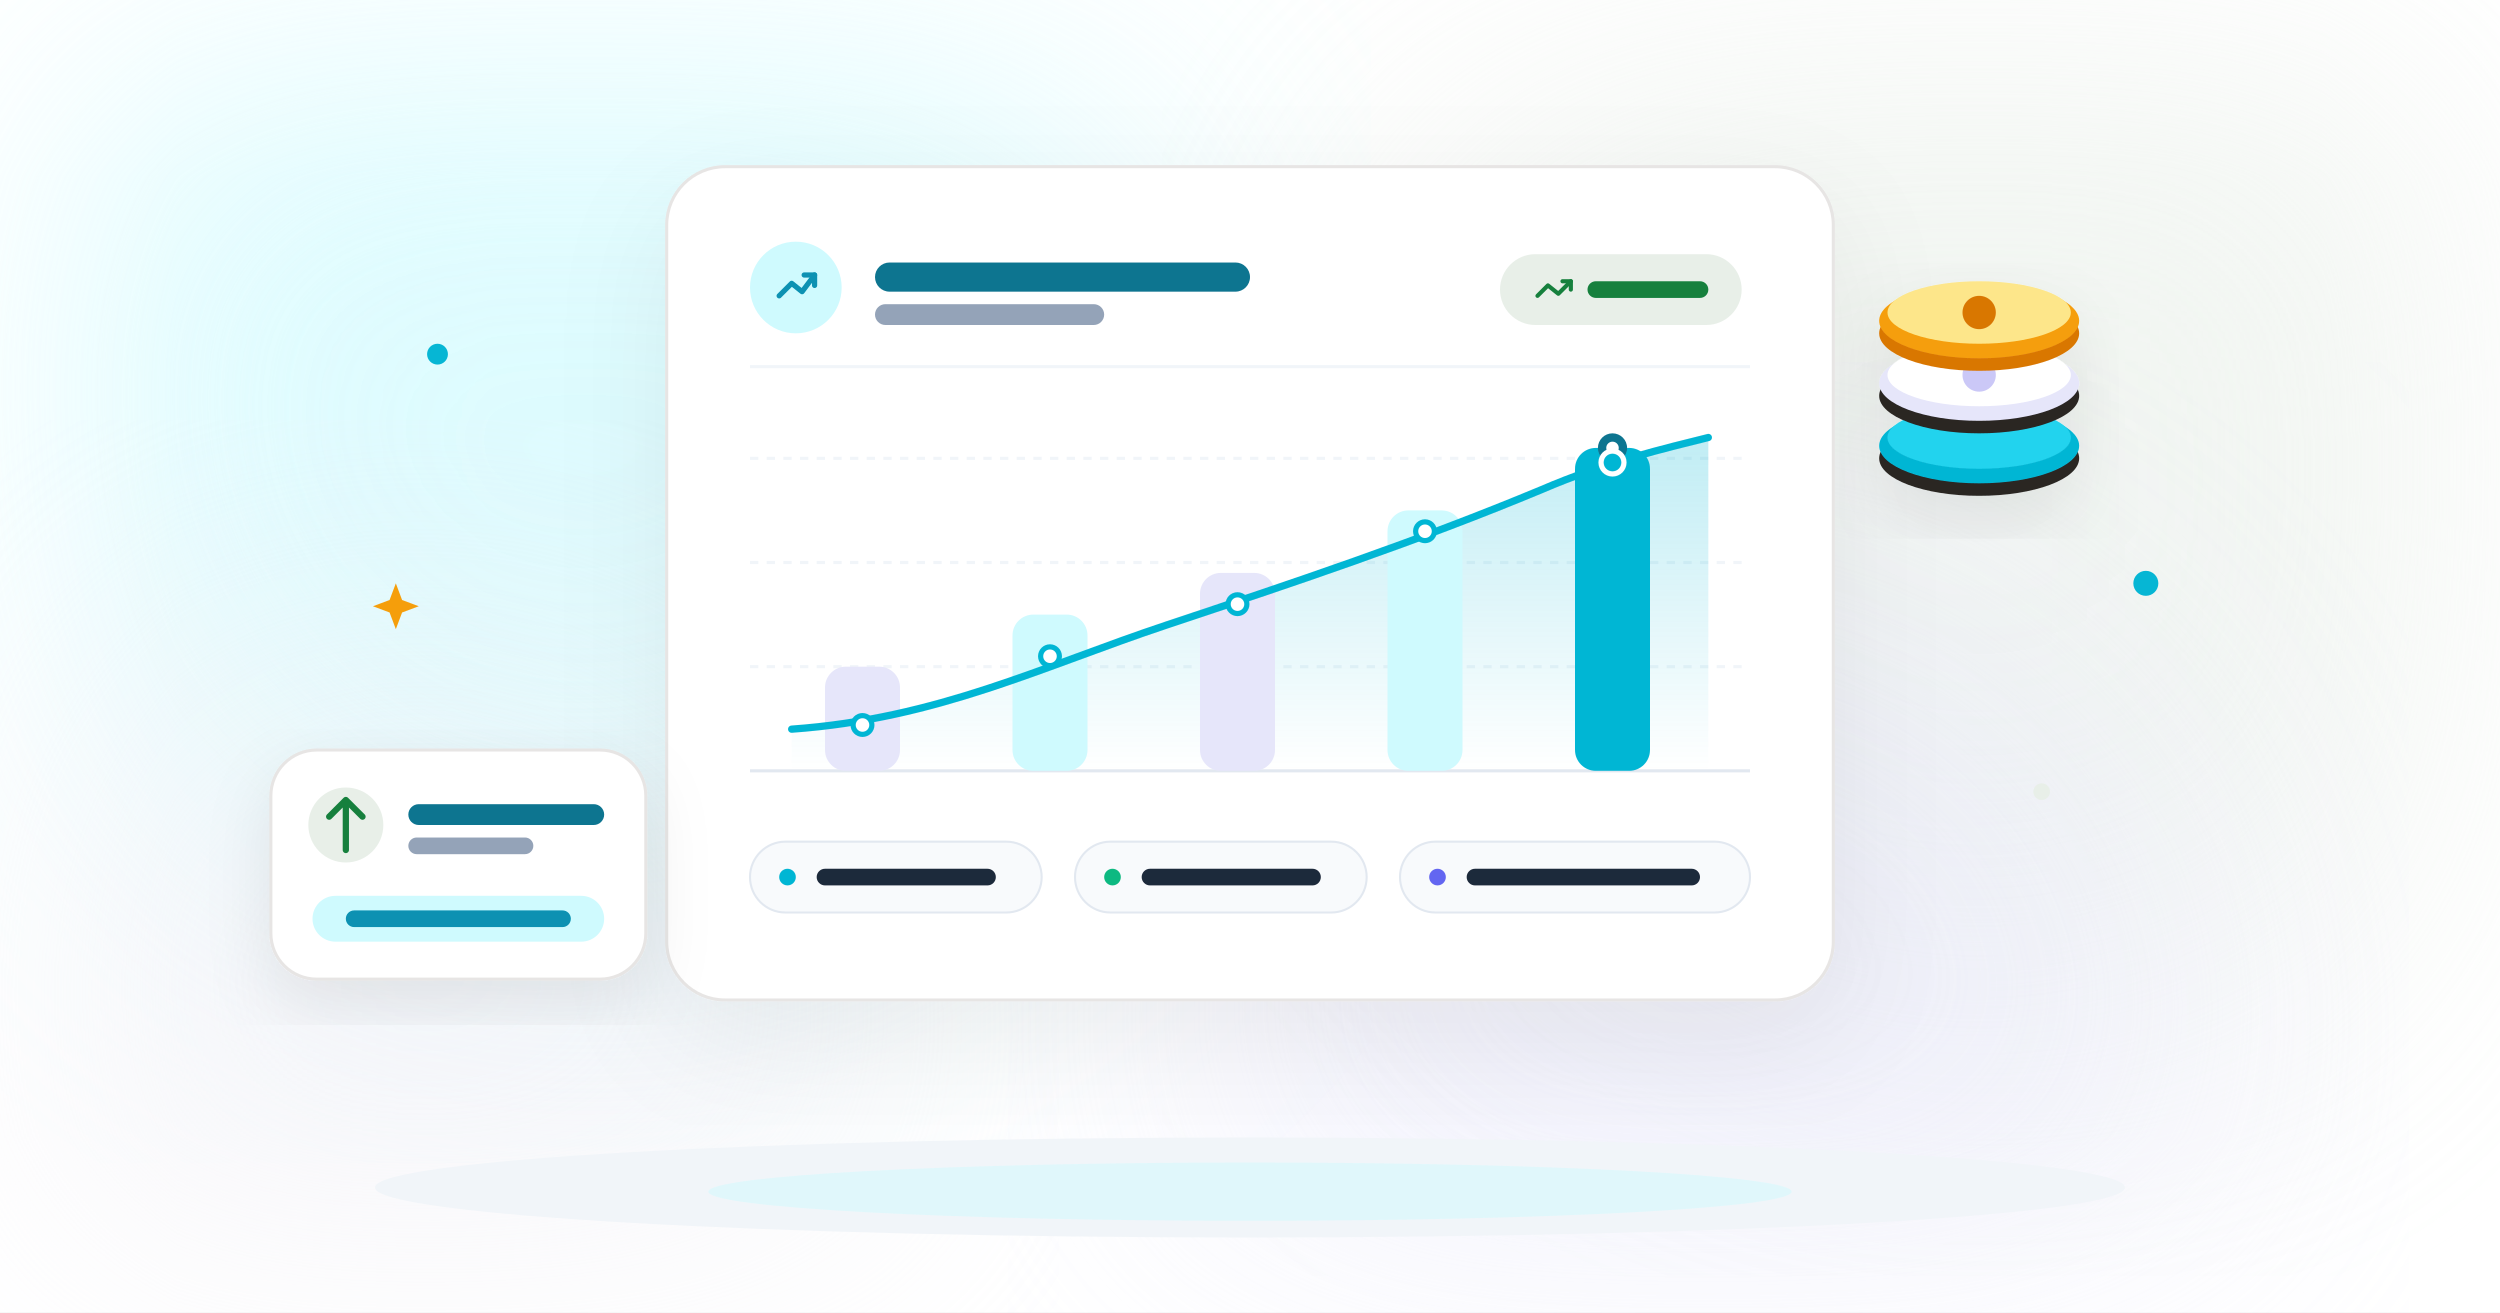
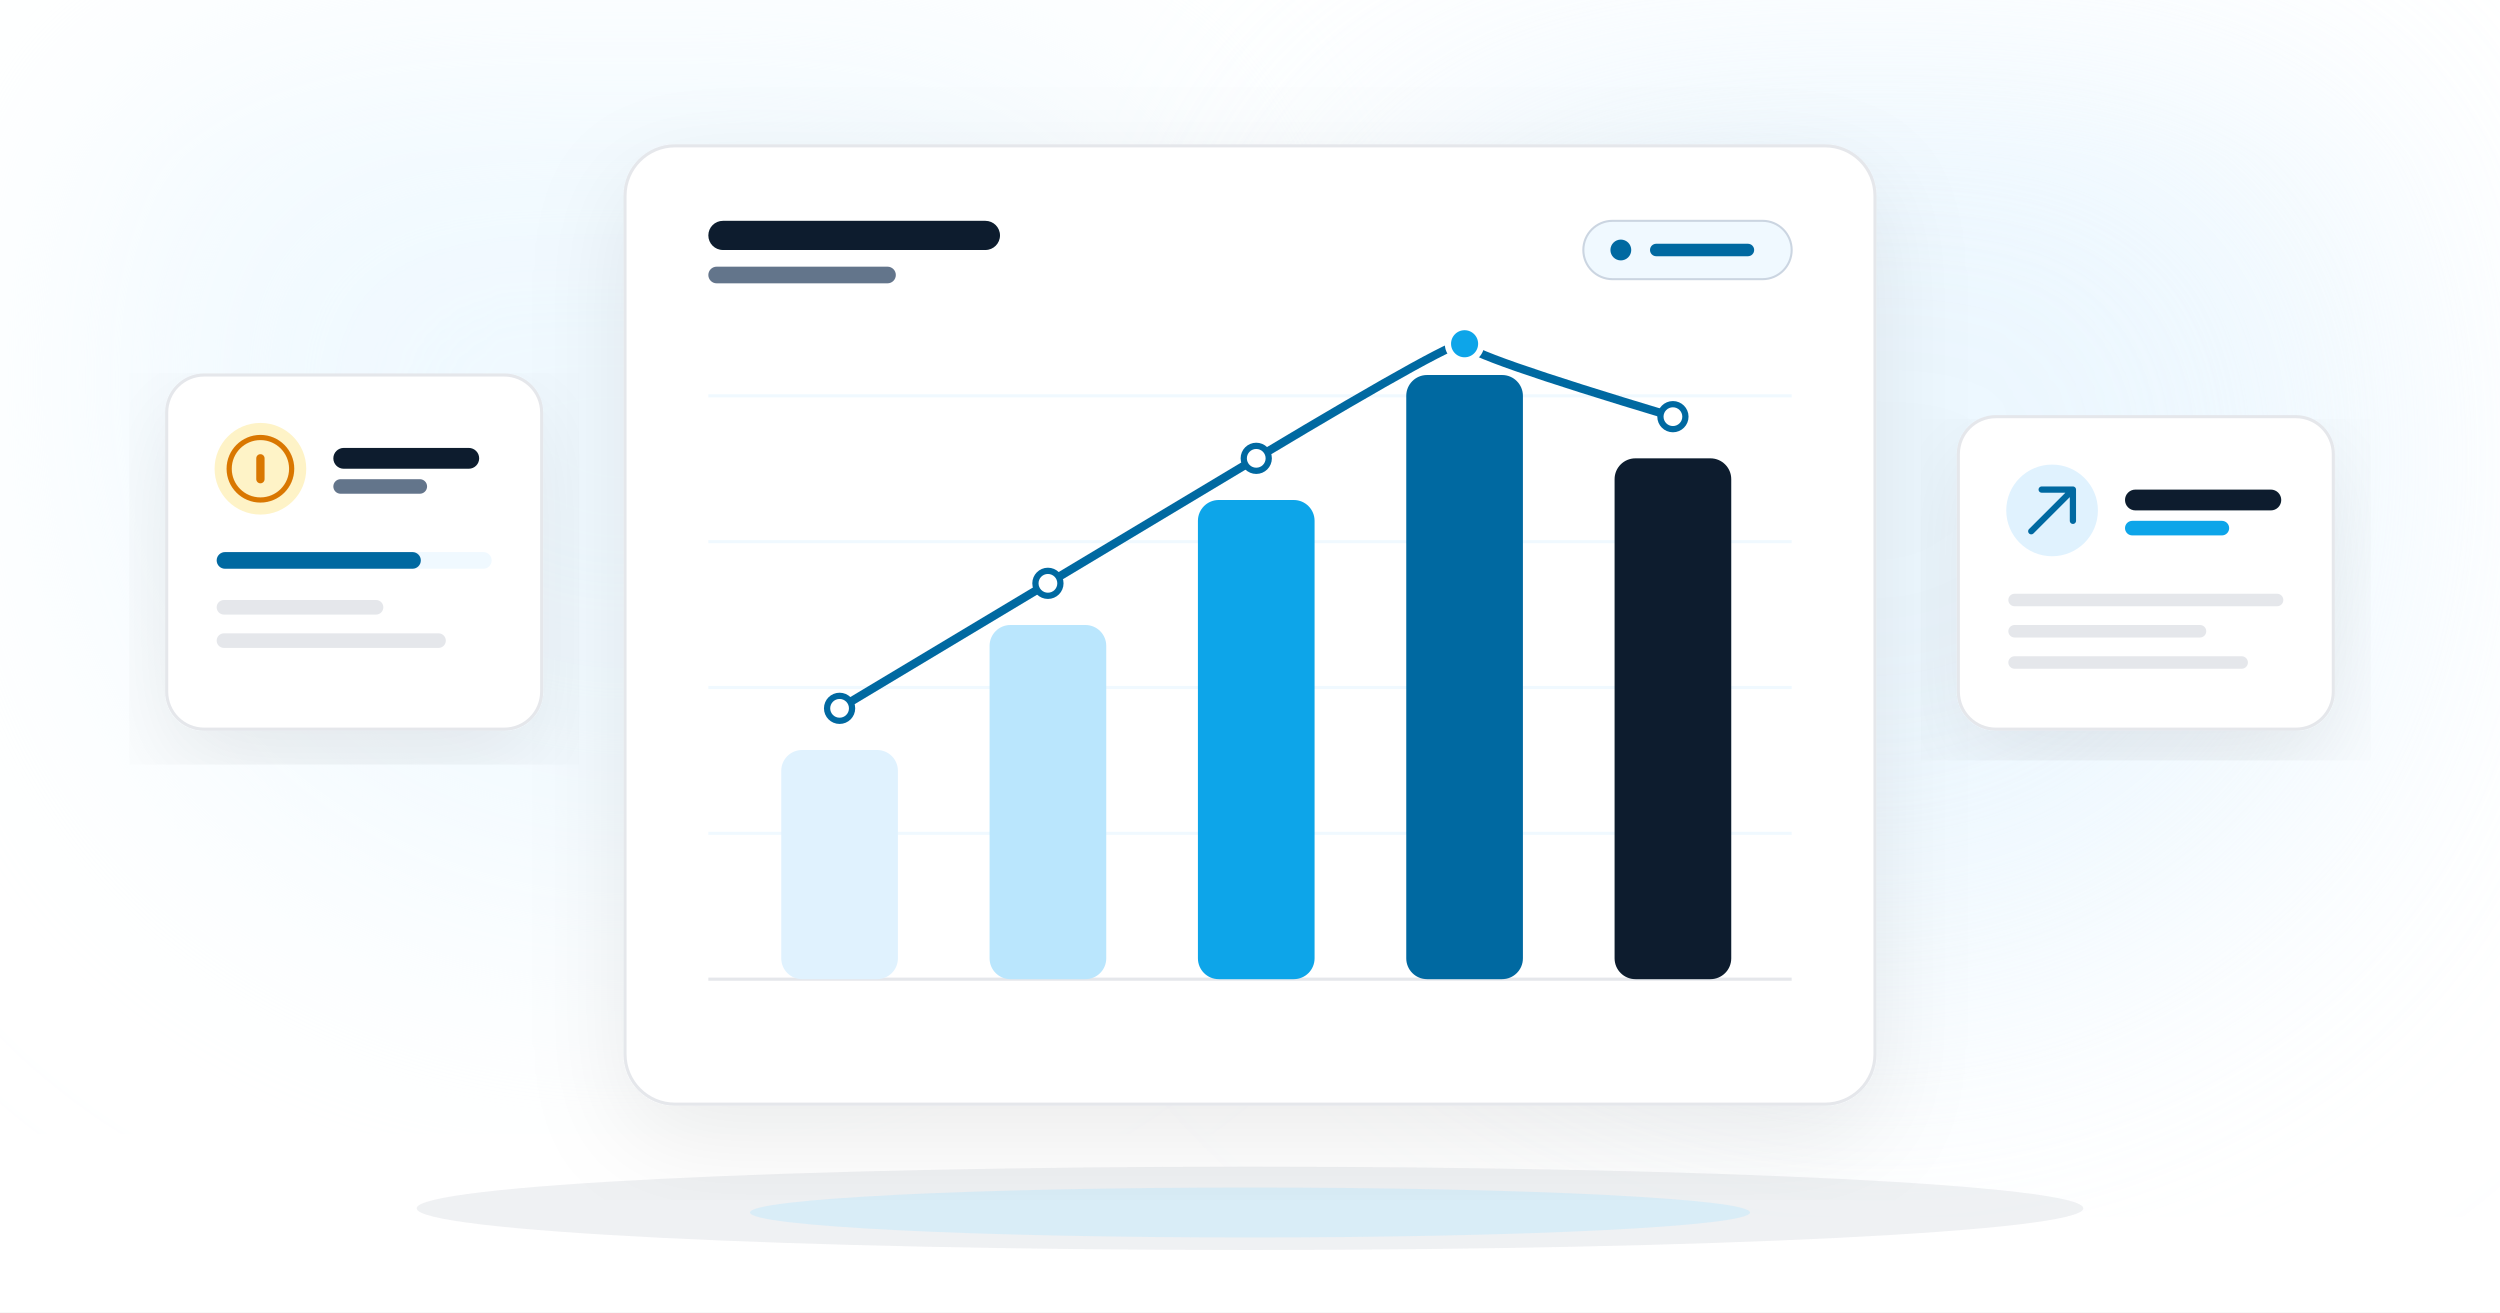
<svg xmlns="http://www.w3.org/2000/svg" viewBox="0 0 1200 630" width="1200" height="630" fill="none">
  <defs>
-     <filter id="sal-shadow" x="-15%" y="-15%" width="130%" height="130%">
-       <feDropShadow dx="0" dy="20" stdDeviation="28" flood-color="#0F172A" flood-opacity="0.06" />
-     </filter>
-     <filter id="sal-element-shadow" x="-20%" y="-20%" width="140%" height="140%">
-       <feDropShadow dx="0" dy="12" stdDeviation="16" flood-color="#0F172A" flood-opacity="0.08" />
+     <filter id="sal-shadow" x="-10%" y="-10%" width="120%" height="120%">
+       <feDropShadow dx="0" dy="16" stdDeviation="24" flood-color="#0C1E2E" flood-opacity="0.08" />
    </filter>
    <filter id="sal-blur" x="-20%" y="-20%" width="140%" height="140%">
-       <feGaussianBlur stdDeviation="90" />
+       <feGaussianBlur stdDeviation="80" />
    </filter>
-     <linearGradient id="chart-area-grad" x1="0" y1="0" x2="0" y2="1">
-       <stop offset="0%" stop-color="#06B6D4" stop-opacity="0.25" />
-       <stop offset="100%" stop-color="#06B6D4" stop-opacity="0.0" />
-     </linearGradient>
  </defs>
  <rect width="1200" height="630" fill="#FFFFFF" />
-   <circle cx="280" cy="180" r="270" fill="#CFFAFE" opacity="0.7" filter="url(#sal-blur)" />
-   <circle cx="950" cy="220" r="280" fill="#E8EFE8" opacity="0.6" filter="url(#sal-blur)" />
-   <circle cx="820" cy="510" r="240" fill="#E6E6FA" opacity="0.55" filter="url(#sal-blur)" />
-   <circle cx="200" cy="510" r="220" fill="#EFEDF4" opacity="0.5" filter="url(#sal-blur)" />
-   <ellipse cx="600" cy="570" rx="420" ry="24" fill="#F1F5F9" />
-   <ellipse cx="600" cy="572" rx="260" ry="14" fill="#CFFAFE" opacity="0.5" />
-   <g transform="translate(320, 80)" filter="url(#sal-shadow)">
-     <rect width="560" height="400" rx="28" fill="#FFFFFF" stroke="#E7E5E4" stroke-width="1.5" />
-     <g transform="translate(40, 36)">
-       <circle cx="22" cy="22" r="22" fill="#CFFAFE" />
-       <path d="M14 26L20 20L25 24L31 16" stroke="#0891B2" stroke-width="2.5" stroke-linecap="round" stroke-linejoin="round" />
-       <path d="M26 16H31V21" stroke="#0891B2" stroke-width="2.5" stroke-linecap="round" stroke-linejoin="round" />
-       <rect x="60" y="10" width="180" height="14" rx="7" fill="#0E7490" />
-       <rect x="60" y="30" width="110" height="10" rx="5" fill="#94A3B8" />
-       <g transform="translate(360, 6)">
-         <rect width="116" height="34" rx="17" fill="#E8EFE8" />
-         <path d="M18 20L23 15L28 19L34 13" stroke="#15803D" stroke-width="2" stroke-linecap="round" stroke-linejoin="round" />
-         <path d="M30 13H34V17" stroke="#15803D" stroke-width="2" stroke-linecap="round" stroke-linejoin="round" />
-         <rect x="42" y="13" width="58" height="8" rx="4" fill="#15803D" />
-       </g>
-     </g>
-     <line x1="40" y1="96" x2="520" y2="96" stroke="#F1F5F9" stroke-width="1.5" />
-     <g transform="translate(40, 120)">
-       <line x1="0" y1="20" x2="480" y2="20" stroke="#F1F5F9" stroke-width="1.5" stroke-dasharray="4 4" />
-       <line x1="0" y1="70" x2="480" y2="70" stroke="#F1F5F9" stroke-width="1.5" stroke-dasharray="4 4" />
-       <line x1="0" y1="120" x2="480" y2="120" stroke="#F1F5F9" stroke-width="1.5" stroke-dasharray="4 4" />
-       <line x1="0" y1="170" x2="480" y2="170" stroke="#E2E8F0" stroke-width="1.5" />
-       <path d="M20 150 C 90 145, 140 120, 200 100 C 260 80, 320 60, 380 35 C 410 22, 440 15, 460 10 L 460 170 L 20 170 Z" fill="url(#chart-area-grad)" />
-       <rect x="36" y="120" width="36" height="50" rx="10" fill="#E6E6FA" />
-       <rect x="126" y="95" width="36" height="75" rx="10" fill="#CFFAFE" />
-       <rect x="216" y="75" width="36" height="95" rx="10" fill="#E6E6FA" />
-       <rect x="306" y="45" width="36" height="125" rx="10" fill="#CFFAFE" />
-       <rect x="396" y="15" width="36" height="155" rx="10" fill="#06B6D4" />
-       <circle cx="414" cy="15" r="7" fill="#0E7490" />
-       <circle cx="414" cy="15" r="3" fill="#FFFFFF" />
-       <path d="M20 150 C 90 145, 140 120, 200 100 C 260 80, 320 60, 380 35 C 410 22, 440 15, 460 10" stroke="#06B6D4" stroke-width="3.5" stroke-linecap="round" fill="none" />
-       <circle cx="54" cy="148" r="4.5" fill="#FFFFFF" stroke="#06B6D4" stroke-width="2.5" />
-       <circle cx="144" cy="115" r="4.5" fill="#FFFFFF" stroke="#06B6D4" stroke-width="2.5" />
-       <circle cx="234" cy="90" r="4.5" fill="#FFFFFF" stroke="#06B6D4" stroke-width="2.5" />
-       <circle cx="324" cy="55" r="4.5" fill="#FFFFFF" stroke="#06B6D4" stroke-width="2.5" />
-       <circle cx="414" cy="22" r="5.5" fill="#06B6D4" stroke="#FFFFFF" stroke-width="2.5" />
-     </g>
-     <g transform="translate(40, 324)">
-       <rect width="140" height="34" rx="17" fill="#F8FAFC" stroke="#E2E8F0" stroke-width="1" />
-       <circle cx="18" cy="17" r="4" fill="#06B6D4" />
-       <rect x="32" y="13" width="86" height="8" rx="4" fill="#1E293B" />
-       <g transform="translate(156, 0)">
-         <rect width="140" height="34" rx="17" fill="#F8FAFC" stroke="#E2E8F0" stroke-width="1" />
-         <circle cx="18" cy="17" r="4" fill="#10B981" />
-         <rect x="32" y="13" width="86" height="8" rx="4" fill="#1E293B" />
-       </g>
-       <g transform="translate(312, 0)">
-         <rect width="168" height="34" rx="17" fill="#F8FAFC" stroke="#E2E8F0" stroke-width="1" />
-         <circle cx="18" cy="17" r="4" fill="#6366F1" />
-         <rect x="32" y="13" width="112" height="8" rx="4" fill="#1E293B" />
-       </g>
-     </g>
+   <circle cx="300" cy="180" r="260" fill="#F0F9FF" filter="url(#sal-blur)" />
+   <circle cx="900" cy="220" r="260" fill="#E0F2FE" opacity="0.6" filter="url(#sal-blur)" />
+   <ellipse cx="600" cy="580" rx="400" ry="20" fill="#E5E7EB" opacity="0.6" />
+   <ellipse cx="600" cy="582" rx="240" ry="12" fill="#BAE6FD" opacity="0.4" />
+   <g transform="translate(300, 70)" filter="url(#sal-shadow)">
+     <rect width="600" height="460" rx="24" fill="#FFFFFF" stroke="#E5E7EB" stroke-width="1.5" />
+     <rect x="40" y="36" width="140" height="14" rx="7" fill="#0C1E2E" />
+     <rect x="40" y="58" width="90" height="8" rx="4" fill="#64748B" />
+     <rect x="460" y="36" width="100" height="28" rx="14" fill="#F0F9FF" stroke="#CBD5E1" stroke-width="1" />
+     <circle cx="478" cy="50" r="5" fill="#0369A1" />
+     <rect x="492" y="47" width="50" height="6" rx="3" fill="#0369A1" />
+     <line x1="40" y1="120" x2="560" y2="120" stroke="#F0F9FF" stroke-width="1.5" />
+     <line x1="40" y1="190" x2="560" y2="190" stroke="#F0F9FF" stroke-width="1.5" />
+     <line x1="40" y1="260" x2="560" y2="260" stroke="#F0F9FF" stroke-width="1.5" />
+     <line x1="40" y1="330" x2="560" y2="330" stroke="#F0F9FF" stroke-width="1.5" />
+     <line x1="40" y1="400" x2="560" y2="400" stroke="#E5E7EB" stroke-width="1.5" />
+     <rect x="75" y="290" width="56" height="110" rx="10" fill="#E0F2FE" />
+     <rect x="175" y="230" width="56" height="170" rx="10" fill="#BAE6FD" />
+     <rect x="275" y="170" width="56" height="230" rx="10" fill="#0EA5E9" />
+     <rect x="375" y="110" width="56" height="290" rx="10" fill="#0369A1" />
+     <rect x="475" y="150" width="56" height="250" rx="10" fill="#0C1E2E" />
+     <path d="M103 270 Q 203 210, 303 150 T 403 95 T 503 130" stroke="#0369A1" stroke-width="4" fill="none" stroke-linecap="round" />
+     <circle cx="103" cy="270" r="6" fill="#FFFFFF" stroke="#0369A1" stroke-width="3" />
+     <circle cx="203" cy="210" r="6" fill="#FFFFFF" stroke="#0369A1" stroke-width="3" />
+     <circle cx="303" cy="150" r="6" fill="#FFFFFF" stroke="#0369A1" stroke-width="3" />
+     <circle cx="403" cy="95" r="8" fill="#0EA5E9" stroke="#FFFFFF" stroke-width="3" />
+     <circle cx="503" cy="130" r="6" fill="#FFFFFF" stroke="#0369A1" stroke-width="3" />
  </g>
-   <g transform="translate(890, 110)" filter="url(#sal-element-shadow)">
-     <ellipse cx="60" cy="110" rx="48" ry="18" fill="#292524" />
-     <ellipse cx="60" cy="104" rx="48" ry="18" fill="#06B6D4" />
-     <ellipse cx="60" cy="100" rx="44" ry="15" fill="#22D3EE" />
-     <ellipse cx="60" cy="80" rx="48" ry="18" fill="#292524" />
-     <ellipse cx="60" cy="74" rx="48" ry="18" fill="#E6E6FA" />
-     <ellipse cx="60" cy="70" rx="44" ry="15" fill="#FFFFFF" />
-     <circle cx="60" cy="70" r="8" fill="#4F46E5" opacity="0.3" />
-     <ellipse cx="60" cy="50" rx="48" ry="18" fill="#D97706" />
-     <ellipse cx="60" cy="44" rx="48" ry="18" fill="#F59E0B" />
-     <ellipse cx="60" cy="40" rx="44" ry="15" fill="#FDE68A" />
-     <circle cx="60" cy="40" r="8" fill="#D97706" />
+   <g transform="translate(80, 180)" filter="url(#sal-shadow)">
+     <rect width="180" height="170" rx="18" fill="#FFFFFF" stroke="#E5E7EB" stroke-width="1.5" />
+     <circle cx="45" cy="45" r="22" fill="#FEF3C7" />
+     <circle cx="45" cy="45" r="15" stroke="#D97706" stroke-width="2.5" />
+     <rect x="43" y="38" width="4" height="14" rx="2" fill="#D97706" />
+     <rect x="80" y="35" width="70" height="10" rx="5" fill="#0C1E2E" />
+     <rect x="80" y="50" width="45" height="7" rx="3.5" fill="#64748B" />
+     <rect x="24" y="85" width="132" height="8" rx="4" fill="#F0F9FF" />
+     <rect x="24" y="85" width="98" height="8" rx="4" fill="#0369A1" />
+     <rect x="24" y="108" width="80" height="7" rx="3.5" fill="#E5E7EB" />
+     <rect x="24" y="124" width="110" height="7" rx="3.5" fill="#E5E7EB" />
  </g>
-   <g transform="translate(130, 360)" filter="url(#sal-element-shadow)">
-     <rect width="180" height="110" rx="22" fill="#FFFFFF" stroke="#E7E5E4" stroke-width="1.5" />
-     <circle cx="36" cy="36" r="18" fill="#E8EFE8" />
-     <path d="M36 24V48M28 32L36 24L44 32" stroke="#15803D" stroke-width="3" stroke-linecap="round" stroke-linejoin="round" />
-     <rect x="66" y="26" width="94" height="10" rx="5" fill="#0E7490" />
-     <rect x="66" y="42" width="60" height="8" rx="4" fill="#94A3B8" />
-     <rect x="20" y="70" width="140" height="22" rx="11" fill="#CFFAFE" />
-     <rect x="36" y="77" width="108" height="8" rx="4" fill="#0891B2" />
+   <g transform="translate(940, 200)" filter="url(#sal-shadow)">
+     <rect width="180" height="150" rx="18" fill="#FFFFFF" stroke="#E5E7EB" stroke-width="1.5" />
+     <circle cx="45" cy="45" r="22" fill="#E0F2FE" />
+     <path d="M35 55L55 35M55 35H40M55 35V50" stroke="#0369A1" stroke-width="3" stroke-linecap="round" stroke-linejoin="round" />
+     <rect x="80" y="35" width="75" height="10" rx="5" fill="#0C1E2E" />
+     <rect x="80" y="50" width="50" height="7" rx="3.5" fill="#0EA5E9" />
+     <rect x="24" y="85" width="132" height="6" rx="3" fill="#E5E7EB" />
+     <rect x="24" y="100" width="95" height="6" rx="3" fill="#E5E7EB" />
+     <rect x="24" y="115" width="115" height="6" rx="3" fill="#E5E7EB" />
  </g>
-   <circle cx="210" cy="170" r="5" fill="#06B6D4" />
-   <circle cx="1030" cy="280" r="6" fill="#06B6D4" />
-   <circle cx="980" cy="380" r="4" fill="#E8EFE8" />
-   <path d="M190 280L193 288L201 291L193 294L190 302L187 294L179 291L187 288Z" fill="#F59E0B" />
</svg>
